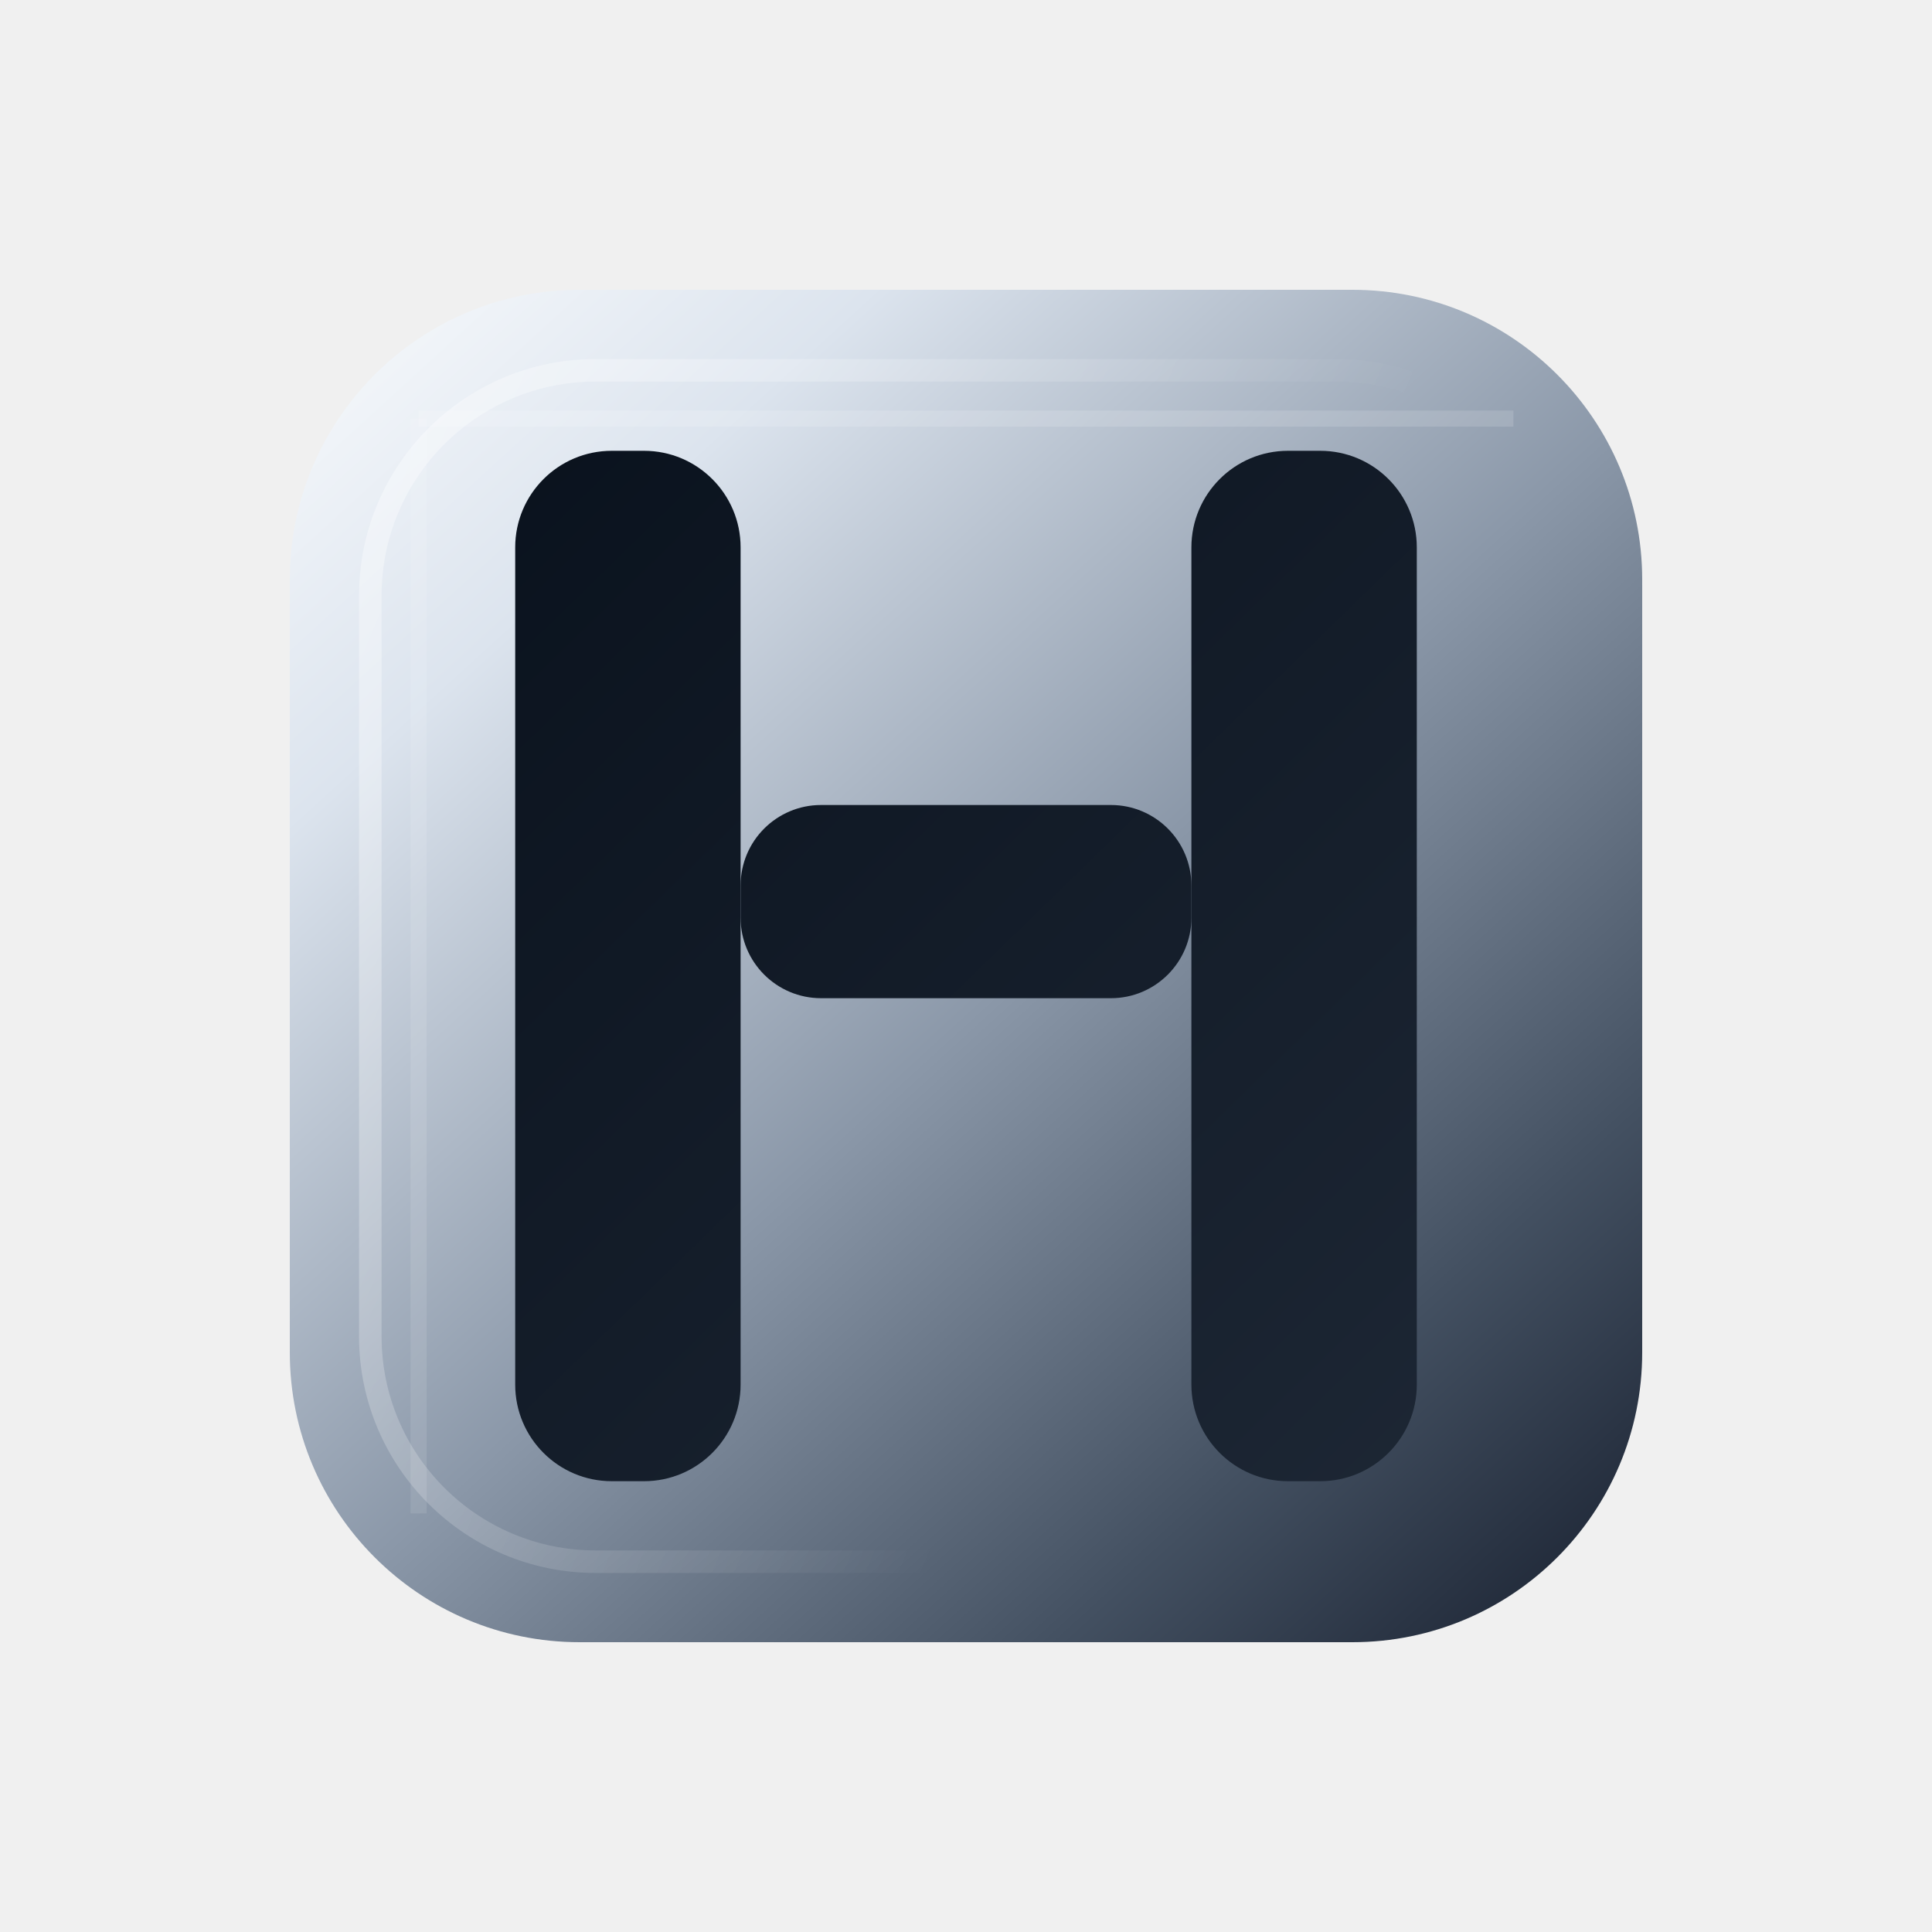
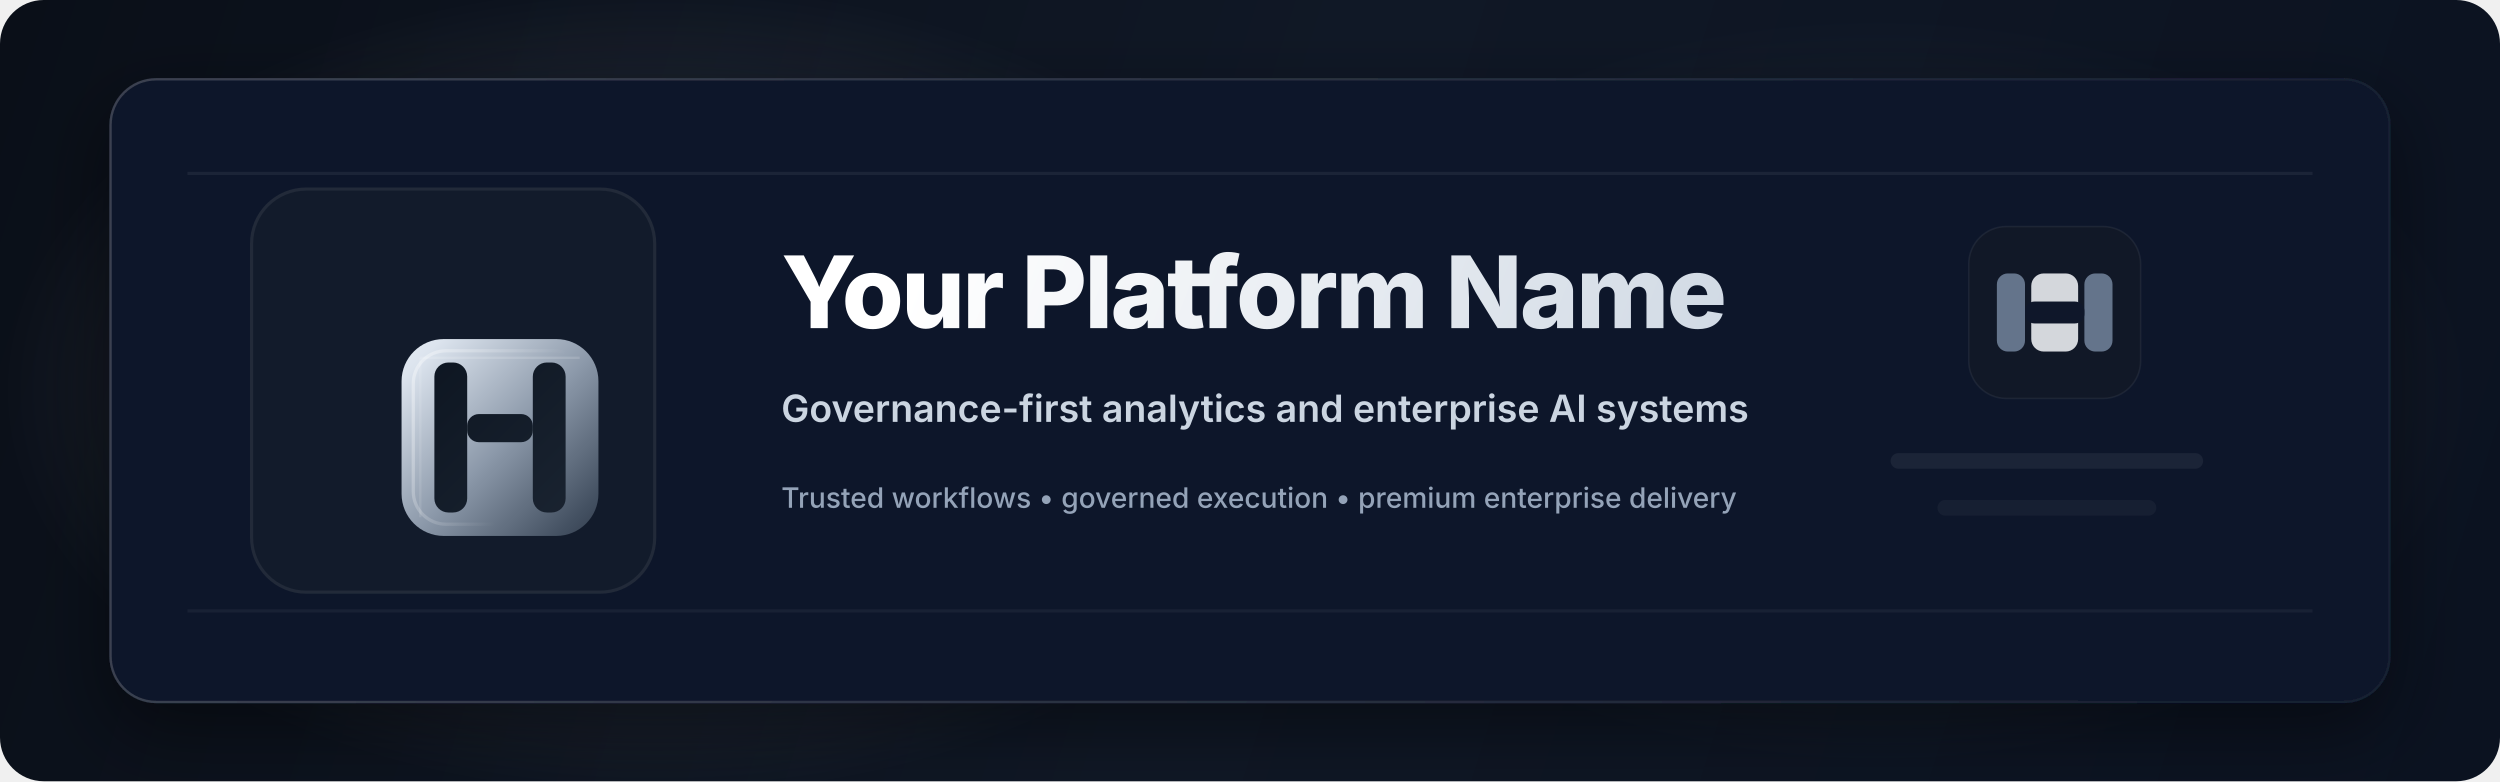
- <svg xmlns="http://www.w3.org/2000/svg" viewBox="0 0 120 120" fill="none">
+ <svg xmlns="http://www.w3.org/2000/svg" width="1600" height="500" viewBox="0 0 1600 500" fill="none">
  <defs>
-     <linearGradient id="h1_outer" x1="18" y1="14" x2="102" y2="106" gradientUnits="userSpaceOnUse">
+     <linearGradient id="bg" x1="0" y1="0" x2="1600" y2="500" gradientUnits="userSpaceOnUse">
+       <stop stop-color="#0A0F18" />
+       <stop offset="0.5" stop-color="#101826" />
+       <stop offset="1" stop-color="#0B1220" />
+     </linearGradient>
+     <radialGradient id="glowLeft" cx="0" cy="0" r="1" gradientUnits="userSpaceOnUse" gradientTransform="translate(420 250) rotate(90) scale(260 420)">
+       <stop stop-color="#E5EDF8" stop-opacity="0.22" />
+       <stop offset="1" stop-color="#E5EDF8" stop-opacity="0" />
+     </radialGradient>
+     <radialGradient id="glowRight" cx="0" cy="0" r="1" gradientUnits="userSpaceOnUse" gradientTransform="translate(1200 250) rotate(90) scale(240 380)">
+       <stop stop-color="#94A3B8" stop-opacity="0.16" />
+       <stop offset="1" stop-color="#94A3B8" stop-opacity="0" />
+     </radialGradient>
+     <linearGradient id="panelStroke" x1="180" y1="60" x2="1420" y2="440" gradientUnits="userSpaceOnUse">
+       <stop stop-color="#FFFFFF" stop-opacity="0.18" />
+       <stop offset="1" stop-color="#FFFFFF" stop-opacity="0.04" />
+     </linearGradient>
+     <linearGradient id="logoOuter" x1="0" y1="0" x2="120" y2="120" gradientUnits="userSpaceOnUse">
      <stop stop-color="#FDFEFF" />
      <stop offset="0.22" stop-color="#DCE4EE" />
      <stop offset="0.52" stop-color="#8B98A9" />
      <stop offset="0.78" stop-color="#435061" />
      <stop offset="1" stop-color="#111827" />
    </linearGradient>
-     <linearGradient id="h1_cut" x1="24" y1="22" x2="98" y2="98" gradientUnits="userSpaceOnUse">
+     <linearGradient id="logoCut" x1="0" y1="0" x2="120" y2="120" gradientUnits="userSpaceOnUse">
      <stop stop-color="#08101B" />
      <stop offset="1" stop-color="#1F2937" />
    </linearGradient>
-     <linearGradient id="h1_edge" x1="18" y1="18" x2="80" y2="44" gradientUnits="userSpaceOnUse">
+     <linearGradient id="logoEdge" x1="18" y1="18" x2="80" y2="44" gradientUnits="userSpaceOnUse">
      <stop stop-color="#FFFFFF" stop-opacity="0.42" />
      <stop offset="1" stop-color="#FFFFFF" stop-opacity="0" />
    </linearGradient>
+     <linearGradient id="textGlow" x1="600" y1="140" x2="1120" y2="340" gradientUnits="userSpaceOnUse">
+       <stop stop-color="#FFFFFF" />
+       <stop offset="1" stop-color="#CBD5E1" />
+     </linearGradient>
+     <filter id="softShadow" x="0" y="0" width="1600" height="500" filterUnits="userSpaceOnUse" color-interpolation-filters="sRGB">
+       <feDropShadow dx="0" dy="18" stdDeviation="24" flood-color="#000000" flood-opacity="0.45" />
+     </filter>
  </defs>
-   <rect x="18" y="18" width="84" height="84" rx="18" fill="url(#h1_outer)" />
-   <rect x="23" y="23" width="74" height="74" rx="14" stroke="url(#h1_edge)" stroke-width="1.4" />
-   <rect x="32" y="28" width="14" height="64" rx="6" fill="url(#h1_cut)" />
-   <rect x="74" y="28" width="14" height="64" rx="6" fill="url(#h1_cut)" />
-   <rect x="46" y="50" width="28" height="12" rx="5" fill="url(#h1_cut)" />
-   <path d="M26 26H94" stroke="#FFFFFF" stroke-opacity="0.14" stroke-width="1" />
-   <path d="M26 26V94" stroke="#FFFFFF" stroke-opacity="0.10" stroke-width="1" />
+   <rect width="1600" height="500" rx="28" fill="url(#bg)" />
+   <rect width="1600" height="500" rx="28" fill="url(#glowLeft)" />
+   <rect width="1600" height="500" rx="28" fill="url(#glowRight)" />
+   <g filter="url(#softShadow)">
+     <rect x="70" y="50" width="1460" height="400" rx="30" fill="#0F172A" />
+     <rect x="70.75" y="50.75" width="1458.5" height="398.5" rx="29.25" stroke="url(#panelStroke)" stroke-width="1.5" />
+   </g>
+   <rect x="120" y="110" width="1360" height="2" fill="#FFFFFF" fill-opacity="0.06" />
+   <rect x="120" y="390" width="1360" height="2" fill="#FFFFFF" fill-opacity="0.05" />
+   <rect x="160" y="120" width="260" height="260" rx="36" fill="#121B2B" />
+   <rect x="161" y="121" width="258" height="258" rx="35" stroke="#FFFFFF" stroke-opacity="0.07" stroke-width="2" />
+   <g transform="translate(230 190) scale(1.5)">
+     <rect x="18" y="18" width="84" height="84" rx="18" fill="url(#logoOuter)" />
+     <rect x="23" y="23" width="74" height="74" rx="14" stroke="url(#logoEdge)" stroke-width="1.4" />
+     <rect x="32" y="28" width="14" height="64" rx="6" fill="url(#logoCut)" />
+     <rect x="74" y="28" width="14" height="64" rx="6" fill="url(#logoCut)" />
+     <rect x="46" y="50" width="28" height="12" rx="5" fill="url(#logoCut)" />
+     <path d="M26 26H94" stroke="#FFFFFF" stroke-opacity="0.14" stroke-width="1" />
+     <path d="M26 26V94" stroke="#FFFFFF" stroke-opacity="0.10" stroke-width="1" />
+   </g>
+   <text x="500" y="210" fill="url(#textGlow)" font-family="Inter, Segoe UI, Arial, sans-serif" font-size="64" font-weight="800" letter-spacing="-1.5">
+     Your Platform Name
+   </text>
+   <text x="500" y="270" fill="#CBD5E1" font-family="Inter, Segoe UI, Arial, sans-serif" font-size="24" font-weight="600">
+     Governance-first analytics and enterprise AI systems
+   </text>
+   <text x="500" y="325" fill="#94A3B8" font-family="Inter, Segoe UI, Arial, sans-serif" font-size="18" font-weight="500">
+     Trusted workflows • governed execution • premium enterprise delivery
+   </text>
+   <rect x="1260" y="145" width="110" height="110" rx="24" fill="#111827" stroke="#FFFFFF" stroke-opacity="0.06" />
+   <rect x="1300" y="175" width="30" height="50" rx="8" fill="#E5E7EB" fill-opacity="0.92" />
+   <rect x="1278" y="175" width="18" height="50" rx="7" fill="#64748B" />
+   <rect x="1334" y="175" width="18" height="50" rx="7" fill="#64748B" />
+   <rect x="1296" y="193" width="38" height="14" rx="6" fill="#0F172A" />
+   <rect x="1210" y="290" width="200" height="10" rx="5" fill="#FFFFFF" fill-opacity="0.06" />
+   <rect x="1240" y="320" width="140" height="10" rx="5" fill="#FFFFFF" fill-opacity="0.04" />
</svg>
